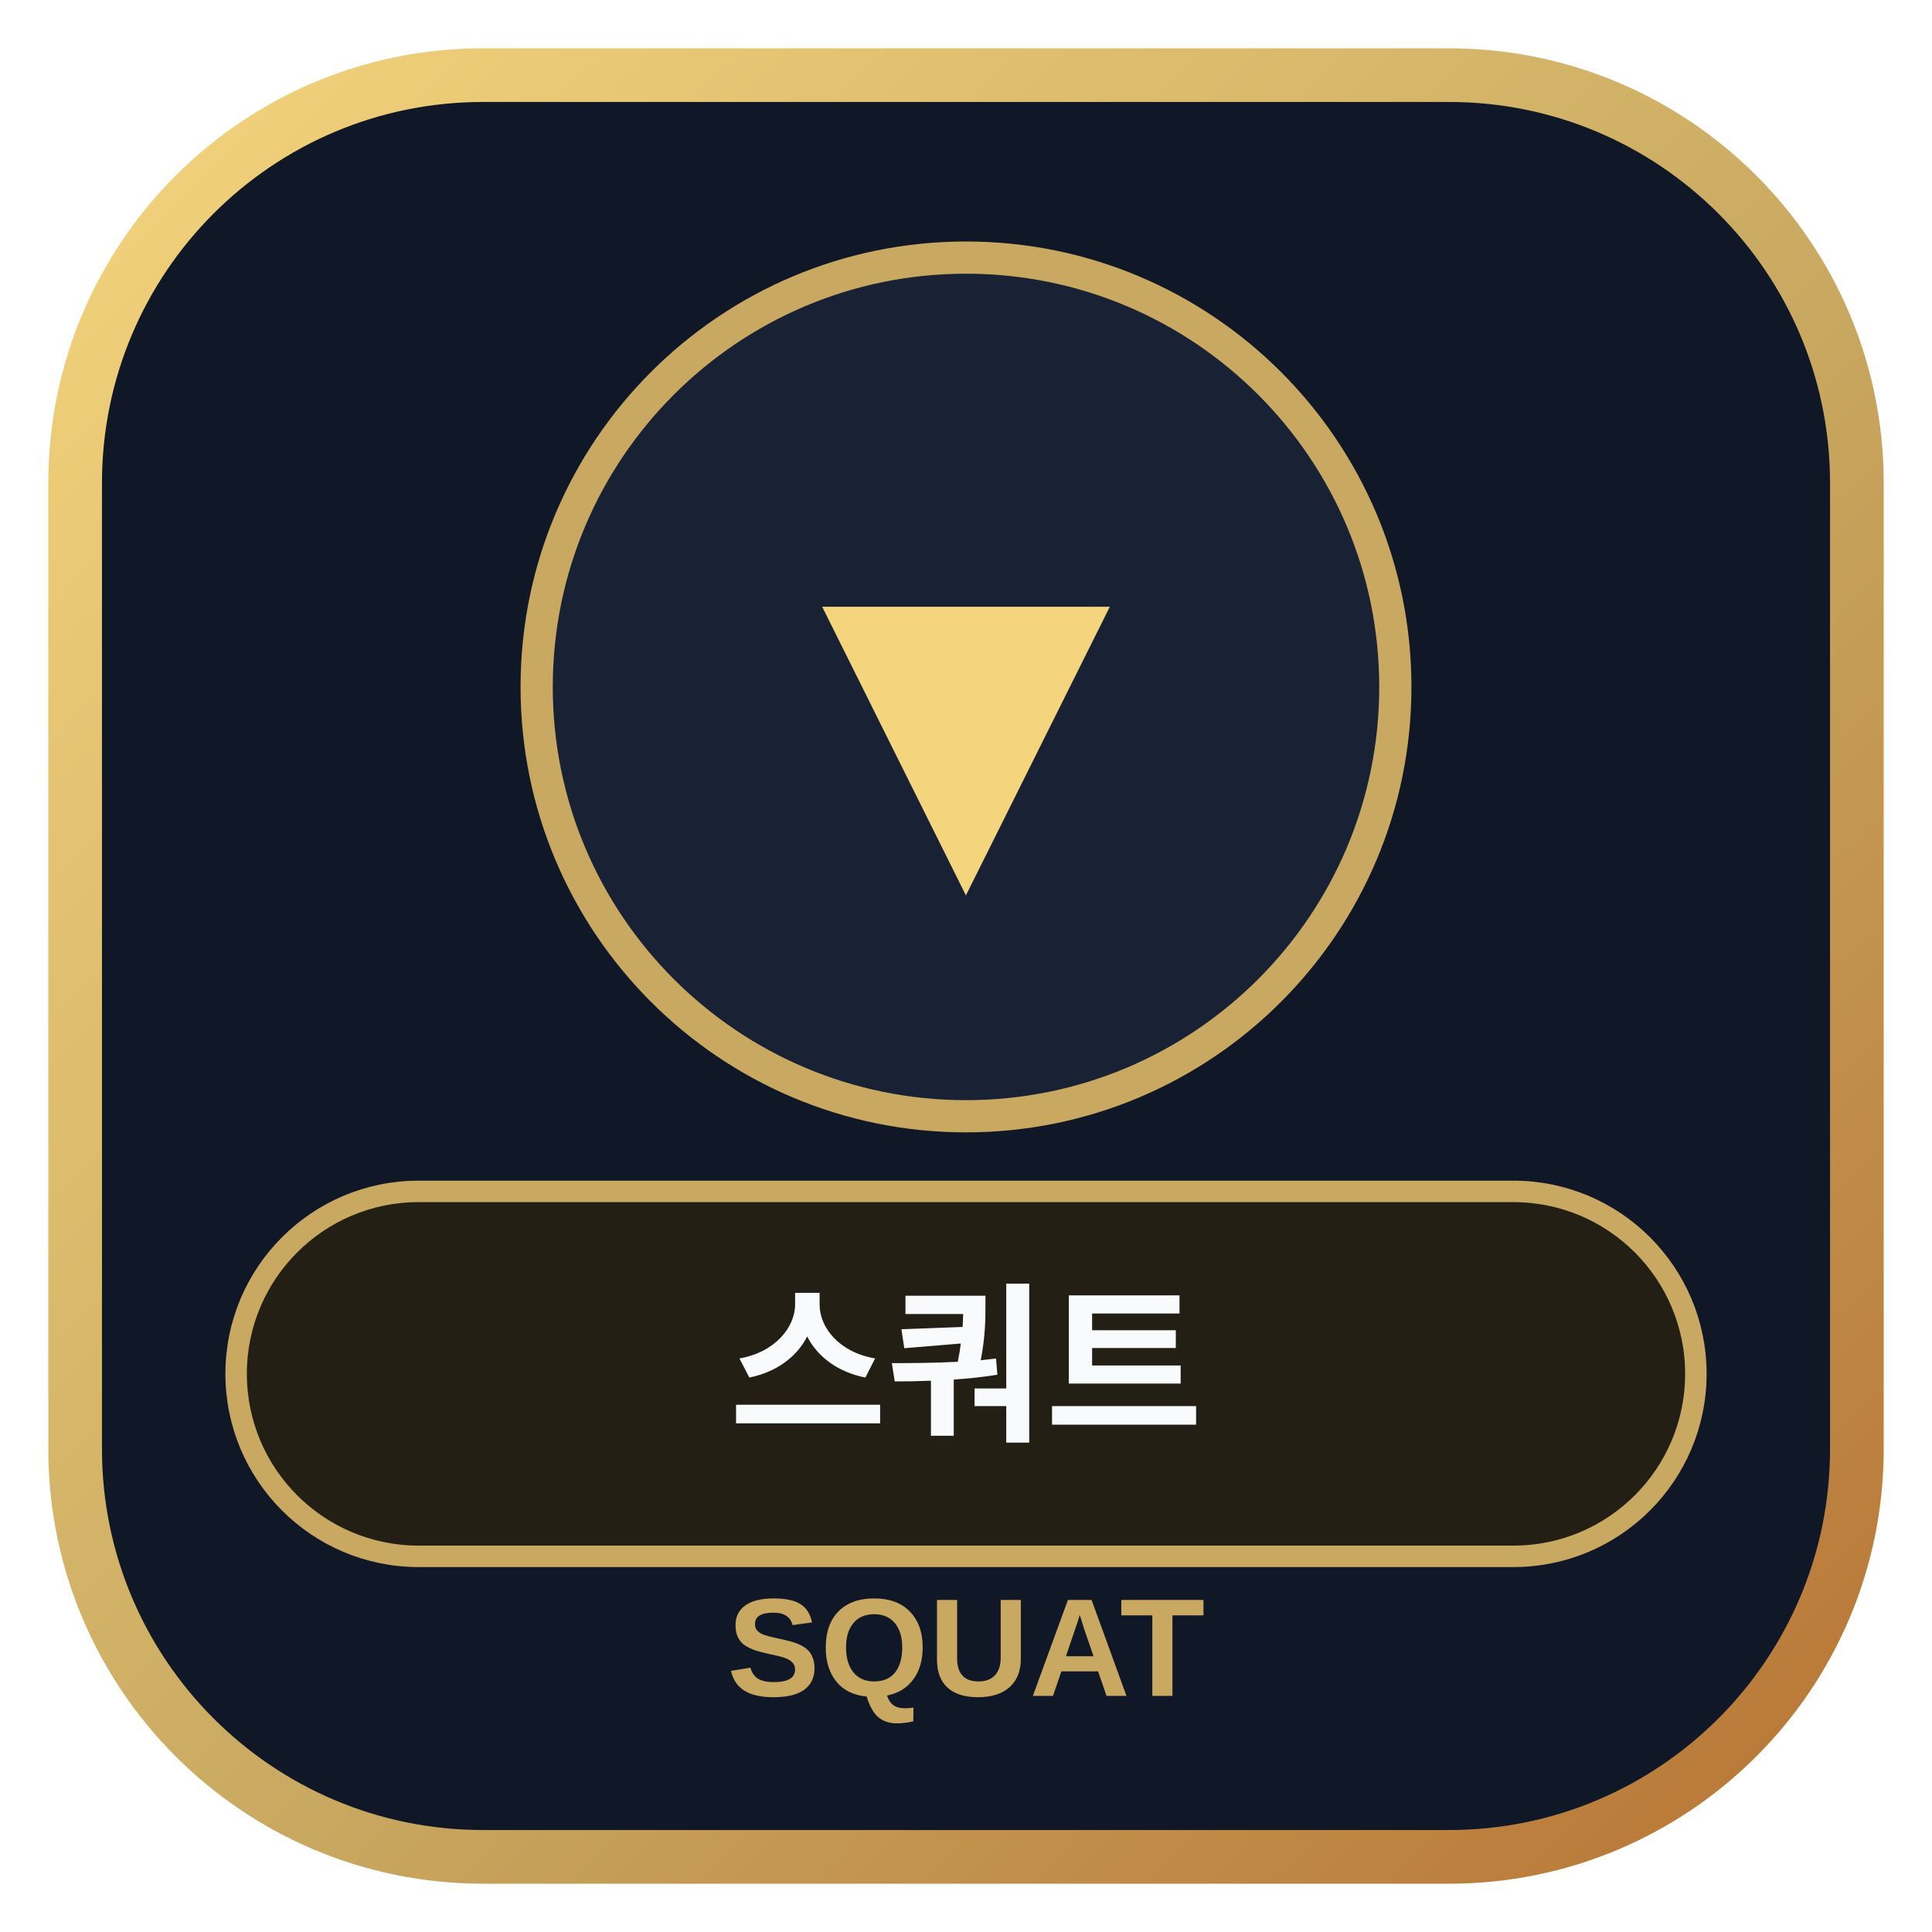
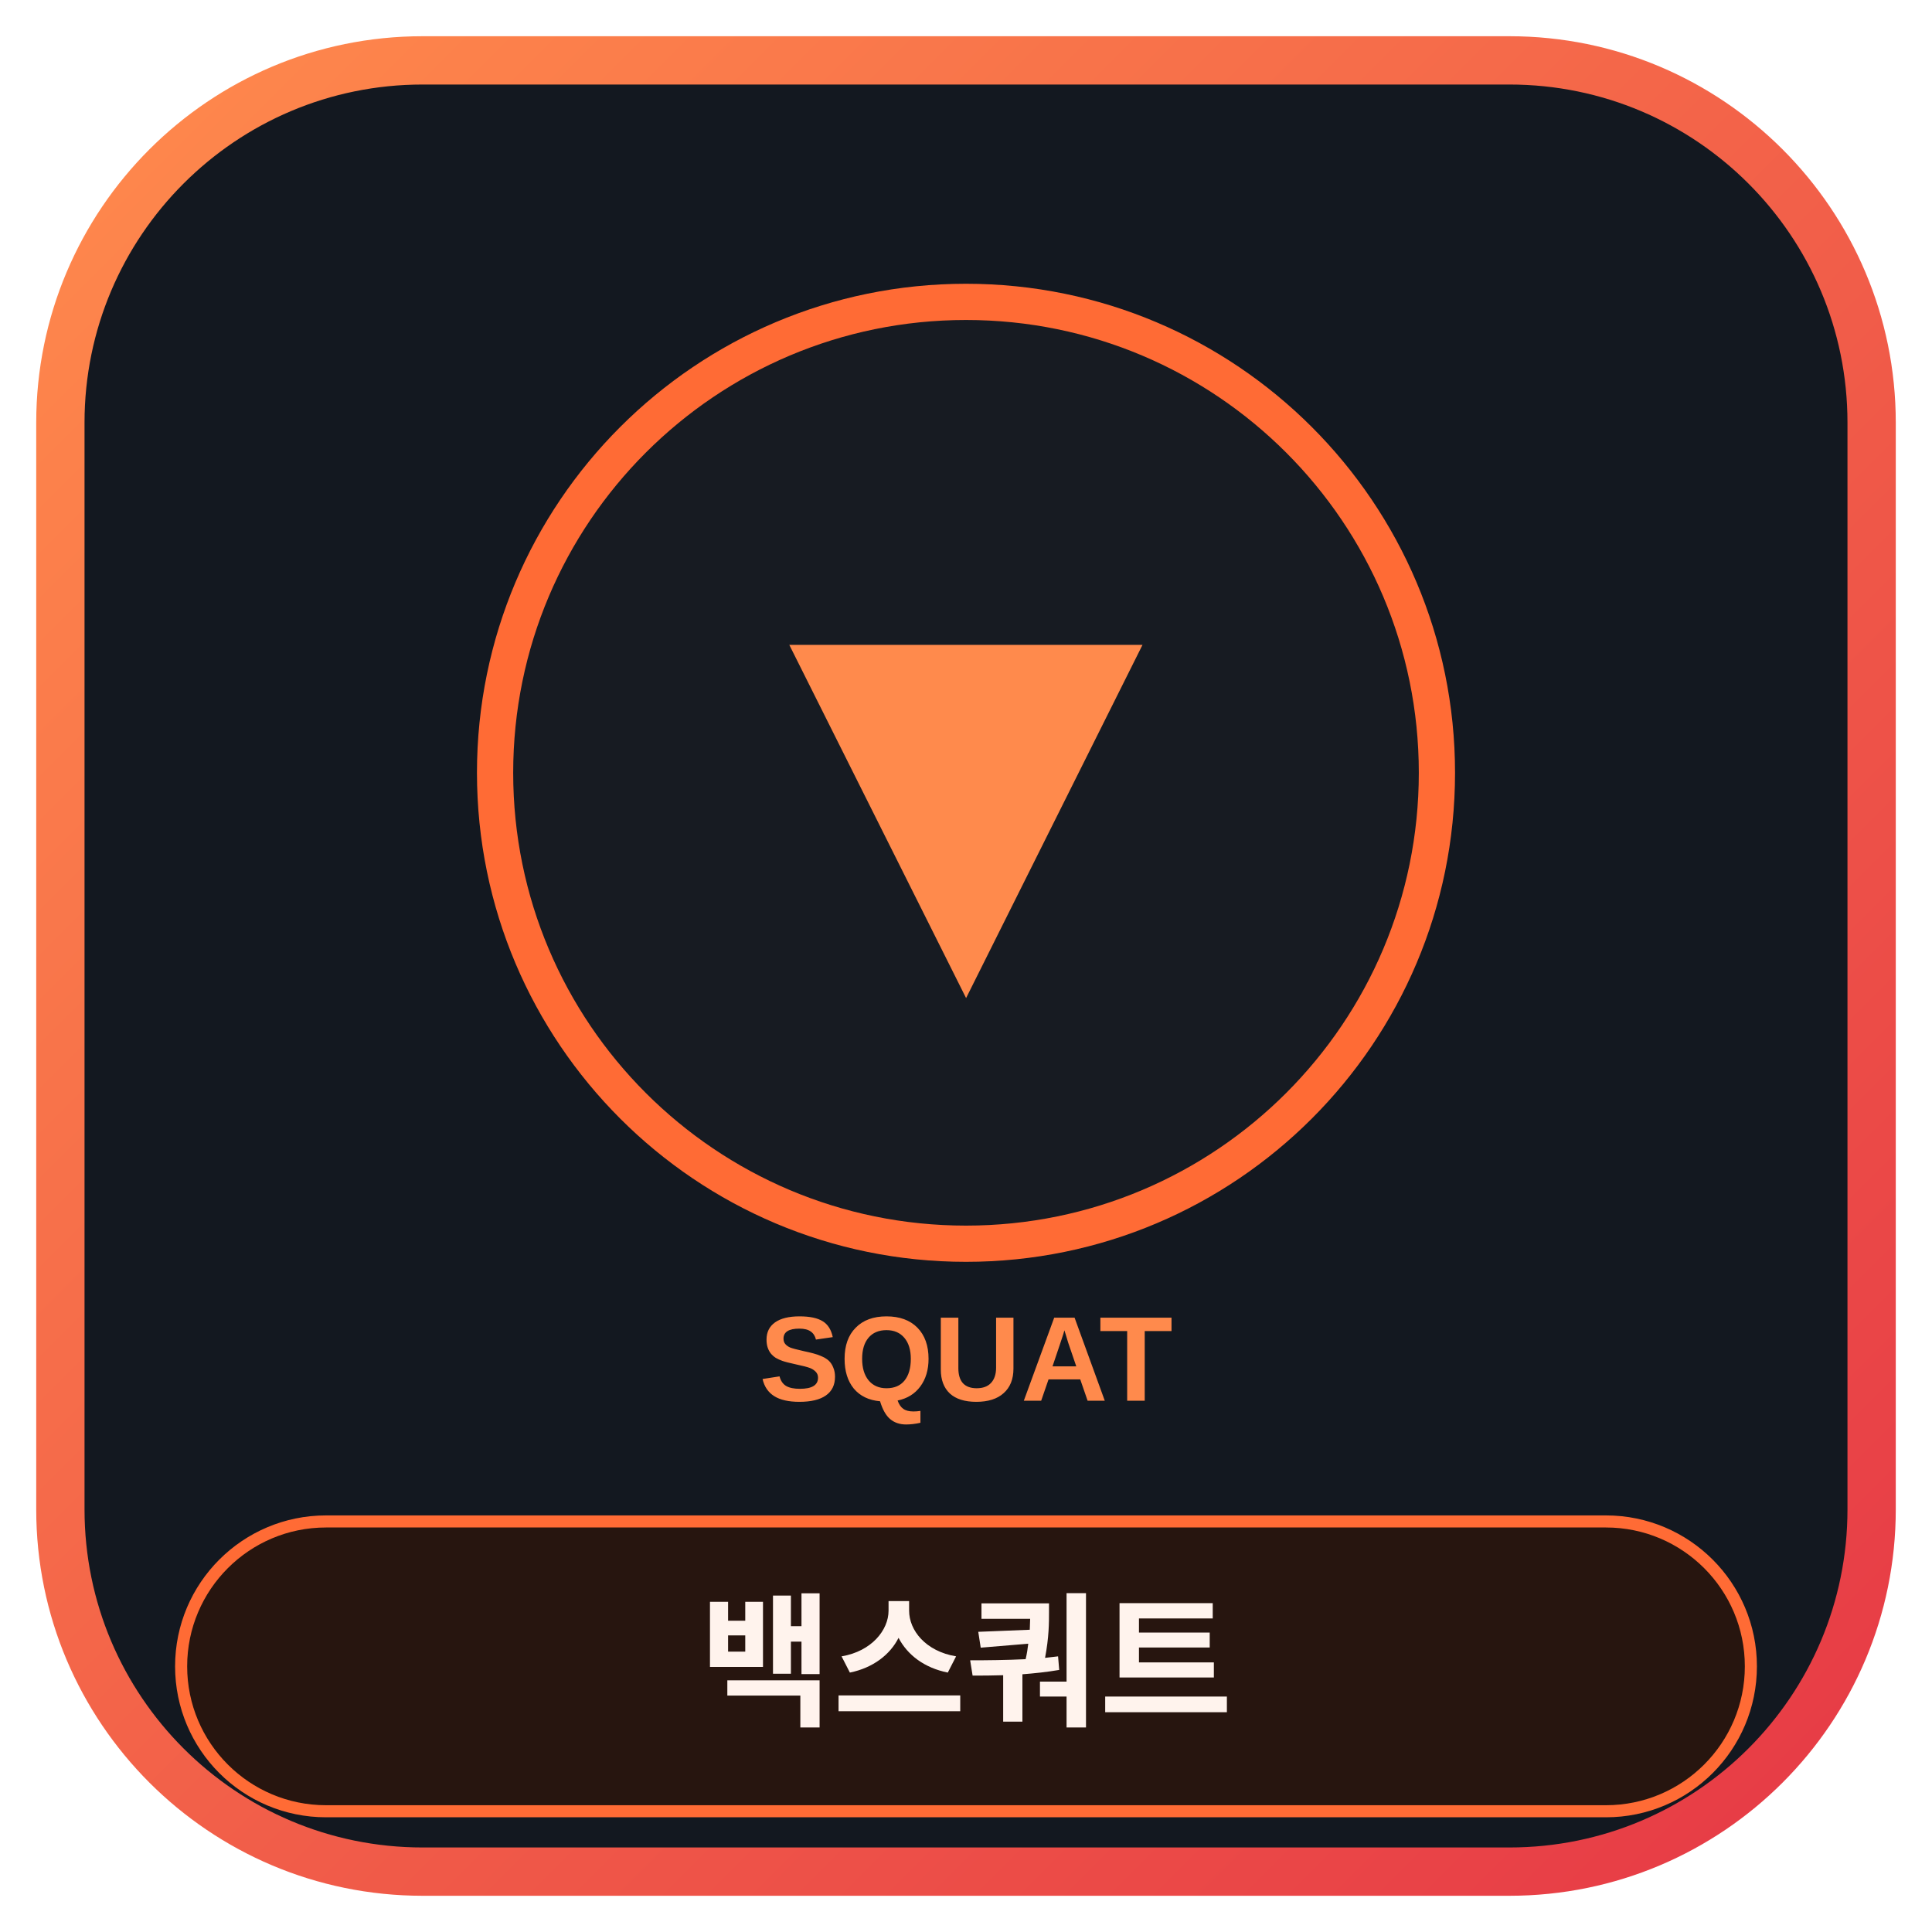
- <svg xmlns="http://www.w3.org/2000/svg" viewBox="0 0 180 180" role="img" aria-label="스쿼트">
+ <svg xmlns="http://www.w3.org/2000/svg" viewBox="0 0 160 160" role="img" aria-label="백스쿼트">
  <defs>
-     <linearGradient id="gold" x1="0" x2="1" y1="0" y2="1">
-       <stop offset="0" stop-color="#F4D47C" />
-       <stop offset=".55" stop-color="#C9A961" />
-       <stop offset="1" stop-color="#B87333" />
+     <linearGradient id="g" x1="0" y1="0" x2="1" y2="1">
+       <stop stop-color="#FF8A4C" />
+       <stop offset="1" stop-color="#E63946" />
    </linearGradient>
  </defs>
-   <rect x="7" y="7" width="166" height="166" rx="38" fill="#101827" stroke="url(#gold)" stroke-width="5" />
-   <circle cx="90" cy="64" r="40" fill="#192235" stroke="#C9A961" stroke-width="3" />
-   <text x="90" y="84" text-anchor="middle" fill="#F4D47C" font-size="54" font-family="Arial" font-weight="900">▾</text>
-   <rect x="22" y="111" width="136" height="34" rx="17" fill="#241f14" stroke="#C9A961" stroke-width="2" />
-   <text x="90" y="133" text-anchor="middle" fill="#F8FAFC" font-size="16" font-family="Arial" font-weight="900">스쿼트</text>
-   <text x="90" y="158" text-anchor="middle" fill="#C9A961" font-size="13" font-family="Arial" font-weight="900">SQUAT</text>
+   <rect x="5" y="5" width="150" height="150" rx="30" fill="#131820" stroke="url(#g)" stroke-width="4" />
+   <circle cx="80" cy="64" r="39" fill="#171B22" stroke="#FF6B35" stroke-width="3" />
+   <text x="80" y="82" text-anchor="middle" fill="#FF8A4C" font-size="50" font-family="Arial,sans-serif" font-weight="900">▼</text>
+   <rect x="15" y="126" width="130" height="24" rx="12" fill="#27150F" stroke="#FF6B35" />
+   <text x="80" y="142" text-anchor="middle" fill="#FFF3ED" font-size="12" font-family="Arial,sans-serif" font-weight="800">백스쿼트</text>
+   <text x="80" y="116" text-anchor="middle" fill="#FF8A4C" font-size="10" font-family="Arial,sans-serif" font-weight="800">SQUAT</text>
</svg>
